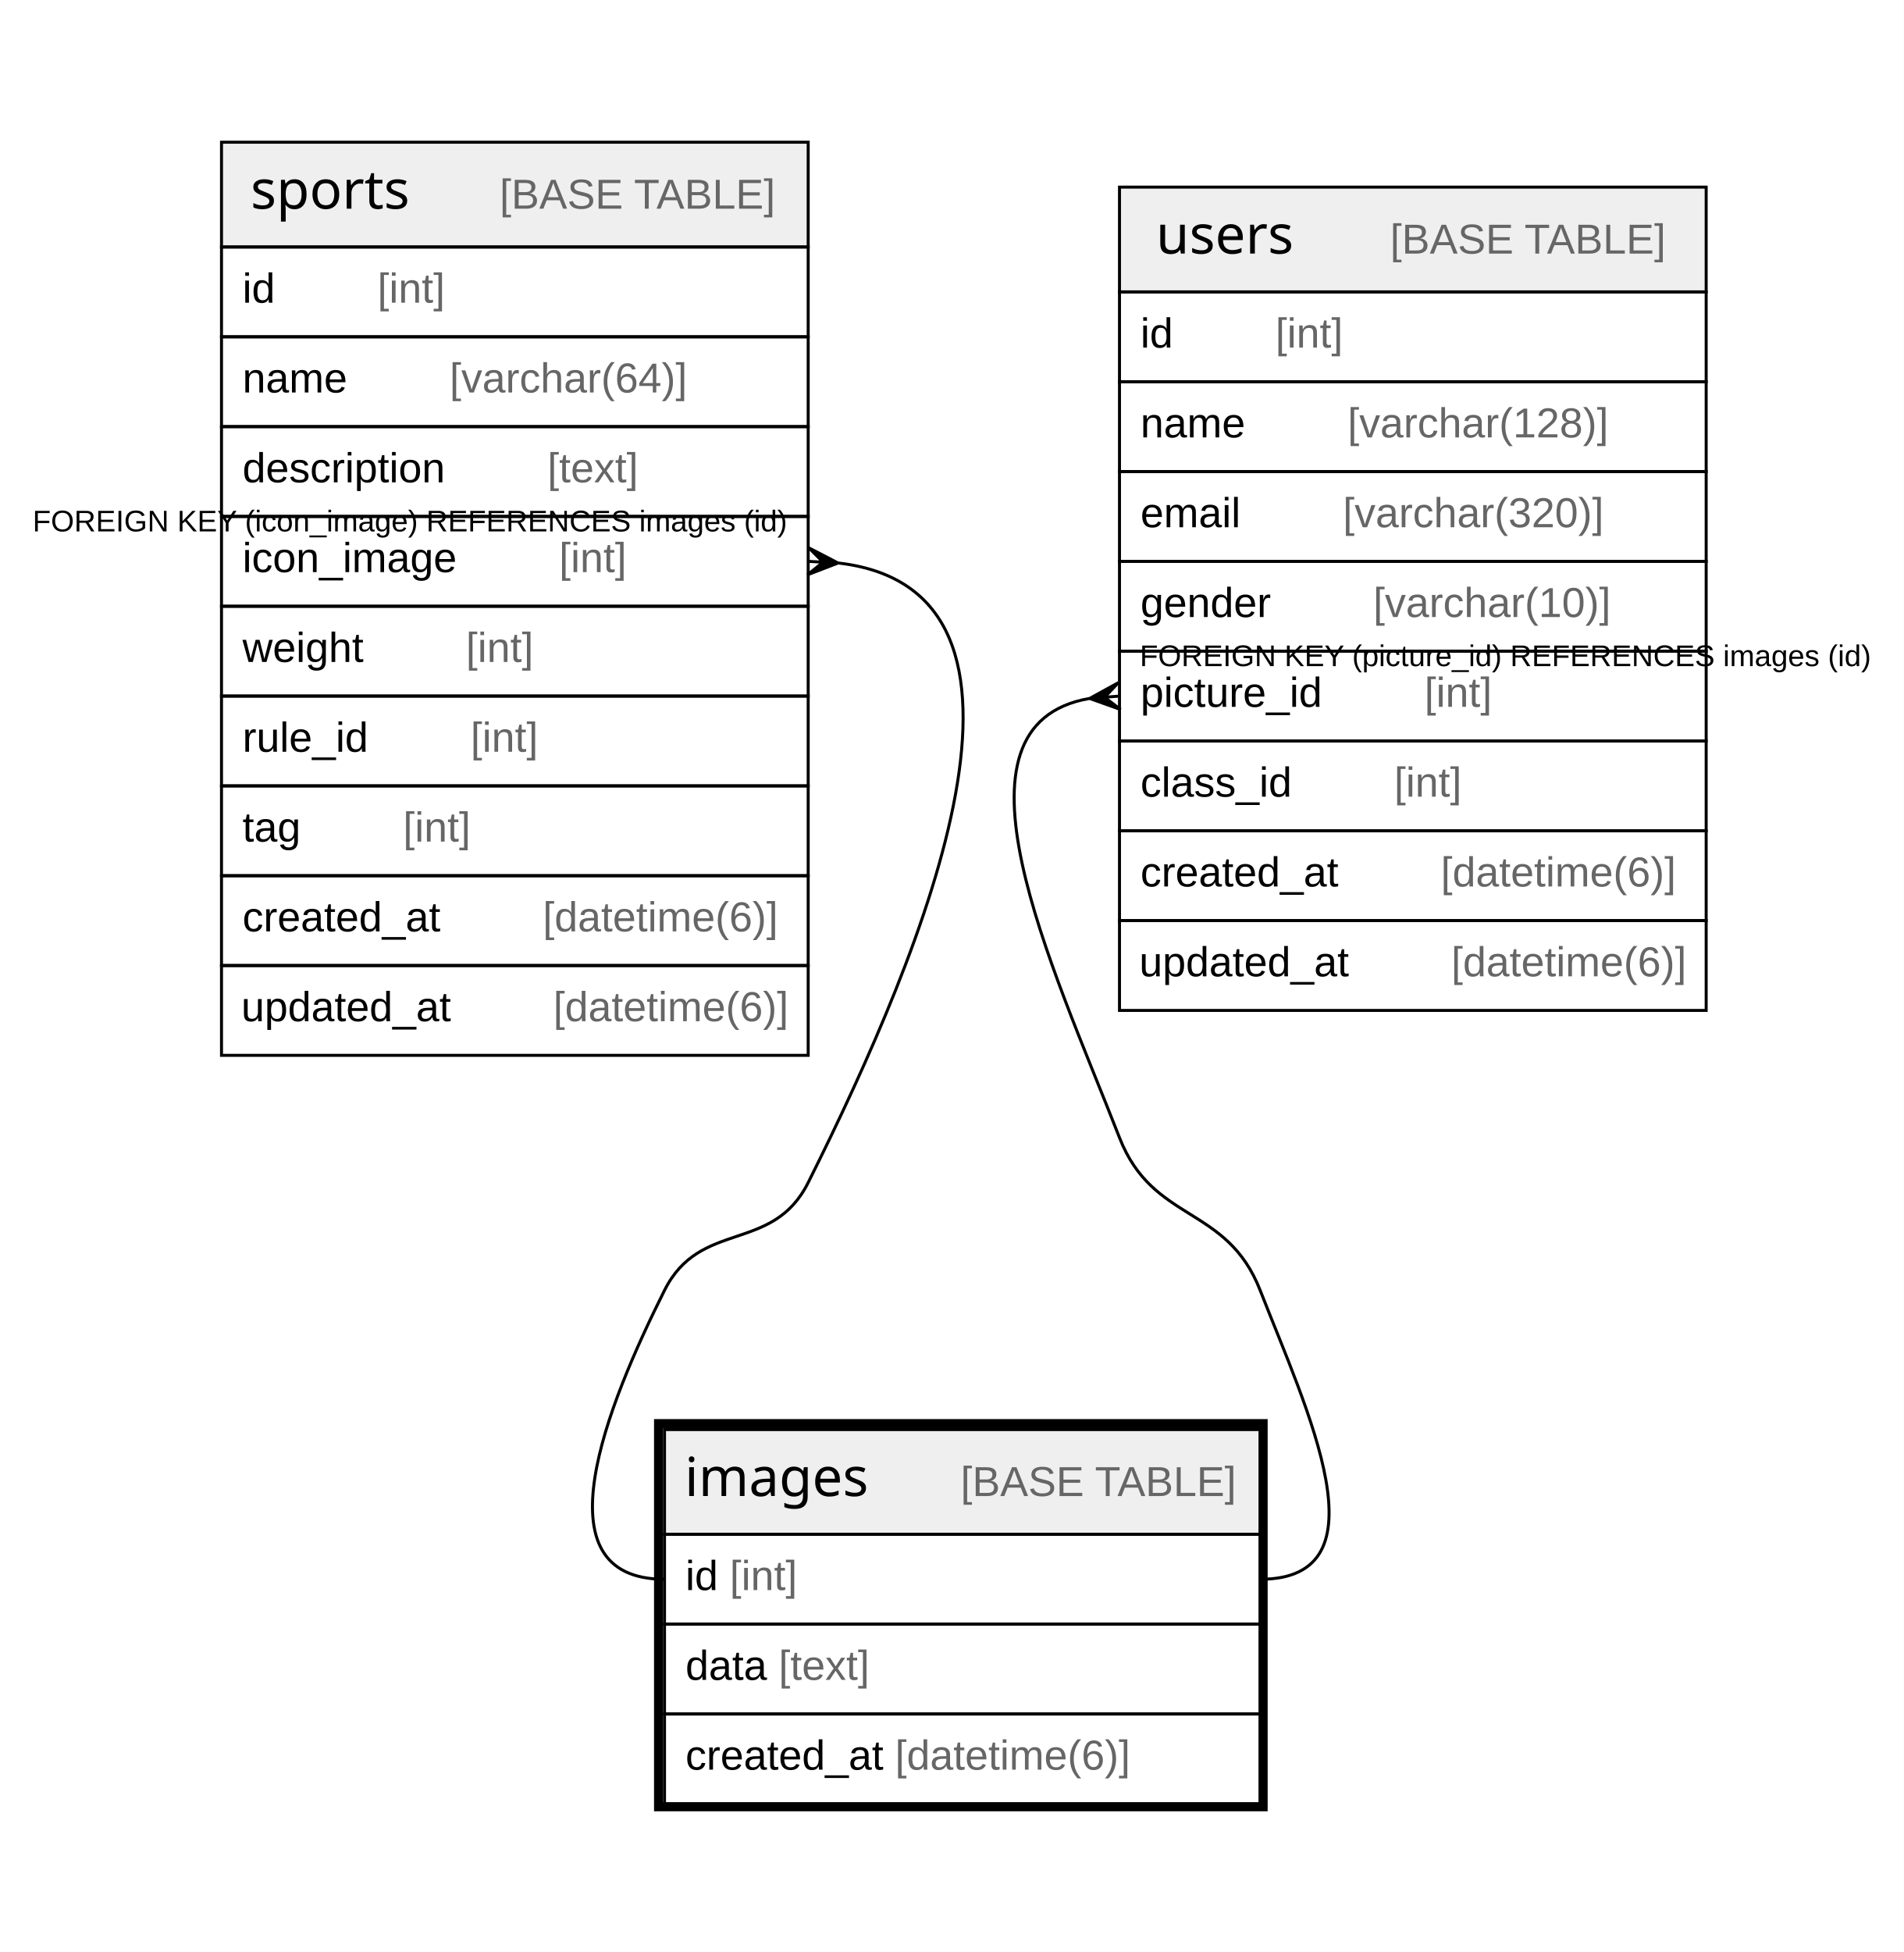
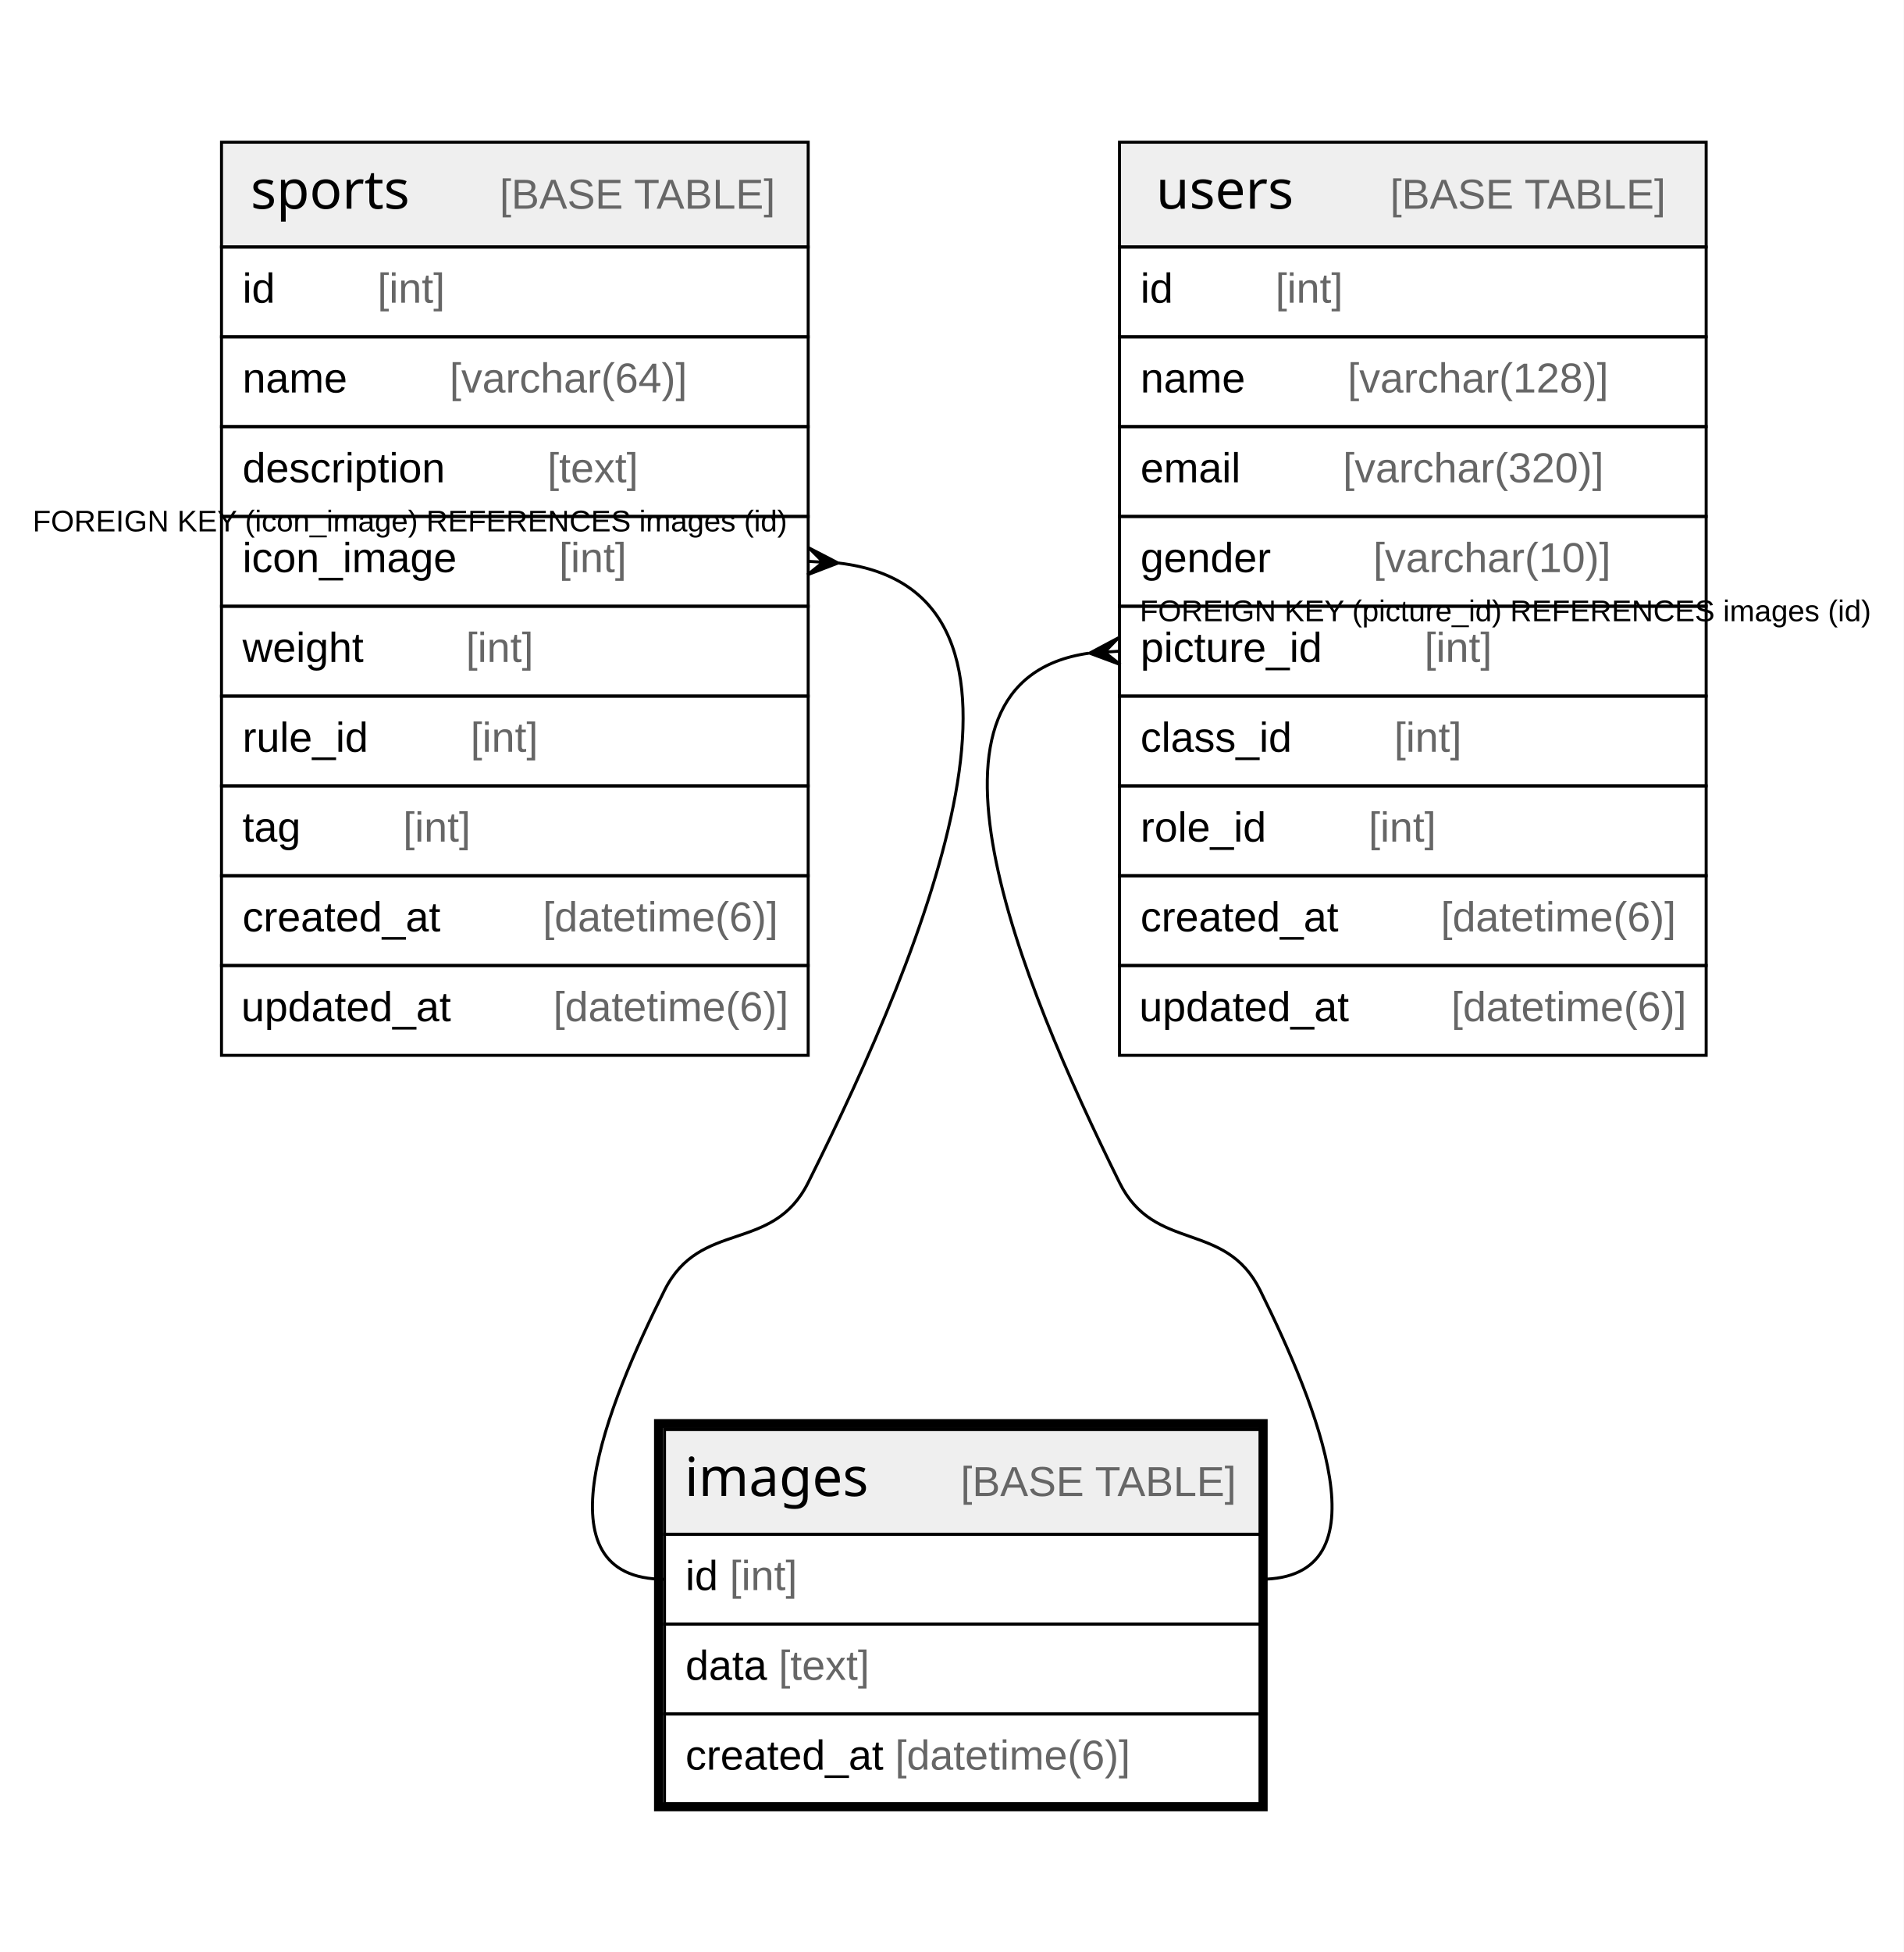
<svg xmlns="http://www.w3.org/2000/svg" width="636pt" height="652pt" viewBox="0.00 0.00 636.00 652.00">
  <g id="graph0" class="graph" transform="scale(1 1) rotate(0) translate(4 648)">
    <polygon fill="#ffffff" stroke="transparent" points="-4,4 -4,-648 632,-648 632,4 -4,4" />
    <g id="node1" class="node">
      <polygon fill="#efefef" stroke="transparent" points="218,-135.5 218,-170.5 417,-170.5 417,-135.5 218,-135.5" />
      <polygon fill="none" stroke="#000000" points="218,-135.5 218,-170.5 417,-170.5 417,-135.5 218,-135.5" />
      <text text-anchor="start" x="224.714" y="-148.3" font-family="Arial Bold" font-size="18.00" fill="#000000">images</text>
      <text text-anchor="start" x="282.719" y="-148.3" font-family="Arial" font-size="14.00" fill="#000000">    </text>
      <text text-anchor="start" x="316.923" y="-148.3" font-family="Arial" font-size="14.00" fill="#666666">[BASE TABLE]</text>
      <polygon fill="none" stroke="#000000" points="218,-105.5 218,-135.5 417,-135.5 417,-105.5 218,-105.5" />
      <text text-anchor="start" x="225" y="-116.9" font-family="Arial" font-size="14.00" fill="#000000">id </text>
      <text text-anchor="start" x="239.78" y="-116.9" font-family="Arial" font-size="14.00" fill="#666666">[int]</text>
      <polygon fill="none" stroke="#000000" points="218,-75.5 218,-105.5 417,-105.5 417,-75.5 218,-75.5" />
      <text text-anchor="start" x="225" y="-86.9" font-family="Arial" font-size="14.00" fill="#000000">data </text>
      <text text-anchor="start" x="256.129" y="-86.9" font-family="Arial" font-size="14.00" fill="#666666">[text]</text>
      <polygon fill="none" stroke="#000000" points="218,-45.5 218,-75.5 417,-75.5 417,-45.5 218,-45.5" />
      <text text-anchor="start" x="225" y="-56.9" font-family="Arial" font-size="14.00" fill="#000000">created_at </text>
      <text text-anchor="start" x="295.028" y="-56.9" font-family="Arial" font-size="14.00" fill="#666666">[datetime(6)]</text>
      <polygon fill="none" stroke="#000000" stroke-width="3" points="216,-44.5 216,-172.5 418,-172.5 418,-44.5 216,-44.5" />
    </g>
    <g id="node2" class="node">
      <polygon fill="#efefef" stroke="transparent" points="70,-565.5 70,-600.5 266,-600.5 266,-565.5 70,-565.5" />
      <polygon fill="none" stroke="#000000" points="70,-565.5 70,-600.5 266,-600.5 266,-565.5 70,-565.5" />
      <text text-anchor="start" x="79.713" y="-578.3" font-family="Arial Bold" font-size="18.00" fill="#000000">sports</text>
      <text text-anchor="start" x="128.719" y="-578.3" font-family="Arial" font-size="14.00" fill="#000000">    </text>
      <text text-anchor="start" x="162.924" y="-578.3" font-family="Arial" font-size="14.00" fill="#666666">[BASE TABLE]</text>
      <polygon fill="none" stroke="#000000" points="70,-535.5 70,-565.5 266,-565.5 266,-535.5 70,-535.5" />
      <text text-anchor="start" x="77" y="-546.9" font-family="Arial" font-size="14.00" fill="#000000">id    </text>
      <text text-anchor="start" x="122.094" y="-546.9" font-family="Arial" font-size="14.00" fill="#666666">[int]</text>
      <polygon fill="none" stroke="#000000" points="70,-505.5 70,-535.5 266,-535.5 266,-505.5 70,-505.5" />
      <text text-anchor="start" x="77" y="-516.9" font-family="Arial" font-size="14.00" fill="#000000">name    </text>
      <text text-anchor="start" x="146.213" y="-516.9" font-family="Arial" font-size="14.00" fill="#666666">[varchar(64)]</text>
      <polygon fill="none" stroke="#000000" points="70,-475.5 70,-505.5 266,-505.5 266,-475.5 70,-475.5" />
      <text text-anchor="start" x="77" y="-486.9" font-family="Arial" font-size="14.00" fill="#000000">description    </text>
      <text text-anchor="start" x="178.882" y="-486.9" font-family="Arial" font-size="14.00" fill="#666666">[text]</text>
      <polygon fill="none" stroke="#000000" points="70,-445.5 70,-475.5 266,-475.5 266,-445.5 70,-445.5" />
      <text text-anchor="start" x="77" y="-456.9" font-family="Arial" font-size="14.00" fill="#000000">icon_image    </text>
      <text text-anchor="start" x="182.774" y="-456.9" font-family="Arial" font-size="14.00" fill="#666666">[int]</text>
      <polygon fill="none" stroke="#000000" points="70,-415.5 70,-445.5 266,-445.5 266,-415.5 70,-415.5" />
      <text text-anchor="start" x="77" y="-426.9" font-family="Arial" font-size="14.00" fill="#000000">weight    </text>
      <text text-anchor="start" x="151.656" y="-426.9" font-family="Arial" font-size="14.00" fill="#666666">[int]</text>
      <polygon fill="none" stroke="#000000" points="70,-385.5 70,-415.5 266,-415.5 266,-385.5 70,-385.5" />
      <text text-anchor="start" x="77" y="-396.9" font-family="Arial" font-size="14.00" fill="#000000">rule_id    </text>
      <text text-anchor="start" x="153.209" y="-396.9" font-family="Arial" font-size="14.00" fill="#666666">[int]</text>
      <polygon fill="none" stroke="#000000" points="70,-355.5 70,-385.5 266,-385.5 266,-355.5 70,-355.5" />
      <text text-anchor="start" x="77" y="-366.9" font-family="Arial" font-size="14.00" fill="#000000">tag    </text>
      <text text-anchor="start" x="130.661" y="-366.9" font-family="Arial" font-size="14.00" fill="#666666">[int]</text>
      <polygon fill="none" stroke="#000000" points="70,-325.5 70,-355.5 266,-355.5 266,-325.5 70,-325.5" />
      <text text-anchor="start" x="77" y="-336.9" font-family="Arial" font-size="14.00" fill="#000000">created_at    </text>
      <text text-anchor="start" x="177.342" y="-336.9" font-family="Arial" font-size="14.00" fill="#666666">[datetime(6)]</text>
      <polygon fill="none" stroke="#000000" points="70,-295.5 70,-325.5 266,-325.5 266,-295.5 70,-295.5" />
      <text text-anchor="start" x="76.595" y="-306.9" font-family="Arial" font-size="14.00" fill="#000000">updated_at    </text>
      <text text-anchor="start" x="180.841" y="-306.9" font-family="Arial" font-size="14.00" fill="#666666">[datetime(6)]</text>
    </g>
    <g id="edge1" class="edge">
      <path fill="none" stroke="#000000" d="M276.161,-459.938C354.254,-450.798 305.632,-332.264 266,-253 254.074,-229.149 229.926,-240.851 218,-217 198.82,-178.639 175.111,-120.5 218,-120.5" />
      <polygon fill="#000000" stroke="#000000" points="275.985,-459.947 265.751,-456.007 270.992,-460.224 266,-460.5 266,-460.5 266,-460.5 270.992,-460.224 266.249,-464.993 275.985,-459.947 275.985,-459.947" />
      <text text-anchor="start" x="6.888" y="-470.5" font-family="Arial" font-size="10.00" fill="#000000">FOREIGN KEY (icon_image) REFERENCES images (id)</text>
    </g>
    <g id="node3" class="node">
-       <polygon fill="#efefef" stroke="transparent" points="370,-550.5 370,-585.5 566,-585.5 566,-550.5 370,-550.5" />
-       <polygon fill="none" stroke="#000000" points="370,-550.5 370,-585.5 566,-585.5 566,-550.5 370,-550.5" />
-       <text text-anchor="start" x="382.214" y="-563.3" font-family="Arial Bold" font-size="18.00" fill="#000000">users</text>
-       <text text-anchor="start" x="426.218" y="-563.3" font-family="Arial" font-size="14.00" fill="#000000">    </text>
-       <text text-anchor="start" x="460.423" y="-563.3" font-family="Arial" font-size="14.00" fill="#666666">[BASE TABLE]</text>
-       <polygon fill="none" stroke="#000000" points="370,-520.5 370,-550.5 566,-550.5 566,-520.5 370,-520.5" />
-       <text text-anchor="start" x="377" y="-531.9" font-family="Arial" font-size="14.00" fill="#000000">id    </text>
-       <text text-anchor="start" x="422.094" y="-531.9" font-family="Arial" font-size="14.00" fill="#666666">[int]</text>
-       <polygon fill="none" stroke="#000000" points="370,-490.5 370,-520.5 566,-520.5 566,-490.5 370,-490.5" />
-       <text text-anchor="start" x="377" y="-501.9" font-family="Arial" font-size="14.00" fill="#000000">name    </text>
-       <text text-anchor="start" x="446.213" y="-501.9" font-family="Arial" font-size="14.00" fill="#666666">[varchar(128)]</text>
-       <polygon fill="none" stroke="#000000" points="370,-460.5 370,-490.5 566,-490.5 566,-460.5 370,-460.5" />
-       <text text-anchor="start" x="377" y="-471.9" font-family="Arial" font-size="14.00" fill="#000000">email    </text>
-       <text text-anchor="start" x="444.644" y="-471.9" font-family="Arial" font-size="14.00" fill="#666666">[varchar(320)]</text>
-       <polygon fill="none" stroke="#000000" points="370,-430.5 370,-460.5 566,-460.5 566,-430.5 370,-430.5" />
-       <text text-anchor="start" x="377" y="-441.9" font-family="Arial" font-size="14.00" fill="#000000">gender    </text>
-       <text text-anchor="start" x="454.778" y="-441.9" font-family="Arial" font-size="14.00" fill="#666666">[varchar(10)]</text>
-       <polygon fill="none" stroke="#000000" points="370,-400.5 370,-430.5 566,-430.5 566,-400.5 370,-400.5" />
-       <text text-anchor="start" x="377" y="-411.9" font-family="Arial" font-size="14.00" fill="#000000">picture_id    </text>
-       <text text-anchor="start" x="471.882" y="-411.9" font-family="Arial" font-size="14.00" fill="#666666">[int]</text>
-       <polygon fill="none" stroke="#000000" points="370,-370.5 370,-400.5 566,-400.5 566,-370.5 370,-370.5" />
-       <text text-anchor="start" x="377" y="-381.9" font-family="Arial" font-size="14.00" fill="#000000">class_id    </text>
-       <text text-anchor="start" x="461.766" y="-381.9" font-family="Arial" font-size="14.00" fill="#666666">[int]</text>
-       <polygon fill="none" stroke="#000000" points="370,-340.5 370,-370.5 566,-370.5 566,-340.5 370,-340.5" />
-       <text text-anchor="start" x="377" y="-351.9" font-family="Arial" font-size="14.00" fill="#000000">created_at    </text>
-       <text text-anchor="start" x="477.342" y="-351.9" font-family="Arial" font-size="14.00" fill="#666666">[datetime(6)]</text>
-       <polygon fill="none" stroke="#000000" points="370,-310.5 370,-340.5 566,-340.5 566,-310.5 370,-310.5" />
-       <text text-anchor="start" x="376.595" y="-321.9" font-family="Arial" font-size="14.00" fill="#000000">updated_at    </text>
-       <text text-anchor="start" x="480.841" y="-321.9" font-family="Arial" font-size="14.00" fill="#666666">[datetime(6)]</text>
+       <polygon fill="#efefef" stroke="transparent" points="370,-565.5 370,-600.5 566,-600.5 566,-565.5 370,-565.5" />
+       <polygon fill="none" stroke="#000000" points="370,-565.5 370,-600.5 566,-600.5 566,-565.5 370,-565.5" />
+       <text text-anchor="start" x="382.214" y="-578.3" font-family="Arial Bold" font-size="18.00" fill="#000000">users</text>
+       <text text-anchor="start" x="426.218" y="-578.3" font-family="Arial" font-size="14.00" fill="#000000">    </text>
+       <text text-anchor="start" x="460.423" y="-578.3" font-family="Arial" font-size="14.00" fill="#666666">[BASE TABLE]</text>
+       <polygon fill="none" stroke="#000000" points="370,-535.5 370,-565.5 566,-565.5 566,-535.5 370,-535.5" />
+       <text text-anchor="start" x="377" y="-546.9" font-family="Arial" font-size="14.00" fill="#000000">id    </text>
+       <text text-anchor="start" x="422.094" y="-546.9" font-family="Arial" font-size="14.00" fill="#666666">[int]</text>
+       <polygon fill="none" stroke="#000000" points="370,-505.5 370,-535.5 566,-535.5 566,-505.5 370,-505.5" />
+       <text text-anchor="start" x="377" y="-516.9" font-family="Arial" font-size="14.00" fill="#000000">name    </text>
+       <text text-anchor="start" x="446.213" y="-516.9" font-family="Arial" font-size="14.00" fill="#666666">[varchar(128)]</text>
+       <polygon fill="none" stroke="#000000" points="370,-475.5 370,-505.5 566,-505.5 566,-475.5 370,-475.5" />
+       <text text-anchor="start" x="377" y="-486.9" font-family="Arial" font-size="14.00" fill="#000000">email    </text>
+       <text text-anchor="start" x="444.644" y="-486.9" font-family="Arial" font-size="14.00" fill="#666666">[varchar(320)]</text>
+       <polygon fill="none" stroke="#000000" points="370,-445.5 370,-475.5 566,-475.5 566,-445.5 370,-445.5" />
+       <text text-anchor="start" x="377" y="-456.9" font-family="Arial" font-size="14.00" fill="#000000">gender    </text>
+       <text text-anchor="start" x="454.778" y="-456.9" font-family="Arial" font-size="14.00" fill="#666666">[varchar(10)]</text>
+       <polygon fill="none" stroke="#000000" points="370,-415.5 370,-445.5 566,-445.5 566,-415.5 370,-415.5" />
+       <text text-anchor="start" x="377" y="-426.9" font-family="Arial" font-size="14.00" fill="#000000">picture_id    </text>
+       <text text-anchor="start" x="471.882" y="-426.9" font-family="Arial" font-size="14.00" fill="#666666">[int]</text>
+       <polygon fill="none" stroke="#000000" points="370,-385.5 370,-415.5 566,-415.5 566,-385.5 370,-385.5" />
+       <text text-anchor="start" x="377" y="-396.9" font-family="Arial" font-size="14.00" fill="#000000">class_id    </text>
+       <text text-anchor="start" x="461.766" y="-396.9" font-family="Arial" font-size="14.00" fill="#666666">[int]</text>
+       <polygon fill="none" stroke="#000000" points="370,-355.5 370,-385.5 566,-385.5 566,-355.5 370,-355.5" />
+       <text text-anchor="start" x="377" y="-366.9" font-family="Arial" font-size="14.00" fill="#000000">role_id    </text>
+       <text text-anchor="start" x="453.209" y="-366.9" font-family="Arial" font-size="14.00" fill="#666666">[int]</text>
+       <polygon fill="none" stroke="#000000" points="370,-325.5 370,-355.5 566,-355.5 566,-325.5 370,-325.5" />
+       <text text-anchor="start" x="377" y="-336.9" font-family="Arial" font-size="14.00" fill="#000000">created_at    </text>
+       <text text-anchor="start" x="477.342" y="-336.9" font-family="Arial" font-size="14.00" fill="#666666">[datetime(6)]</text>
+       <polygon fill="none" stroke="#000000" points="370,-295.5 370,-325.5 566,-325.5 566,-295.5 370,-295.5" />
+       <text text-anchor="start" x="376.595" y="-306.9" font-family="Arial" font-size="14.00" fill="#000000">updated_at    </text>
+       <text text-anchor="start" x="480.841" y="-306.9" font-family="Arial" font-size="14.00" fill="#666666">[datetime(6)]</text>
    </g>
    <g id="edge2" class="edge">
-       <path fill="none" stroke="#000000" d="M359.87,-414.688C309.112,-405.79 347.504,-325.606 370,-268 381.213,-239.288 405.787,-245.712 417,-217 432.601,-177.049 459.889,-120.5 417,-120.5" />
-       <polygon fill="#000000" stroke="#000000" points="360.032,-414.701 369.641,-419.986 365.016,-415.101 370,-415.5 370,-415.5 370,-415.5 365.016,-415.101 370.359,-411.014 360.032,-414.701 360.032,-414.701" />
-       <text text-anchor="start" x="376.777" y="-425.5" font-family="Arial" font-size="10.00" fill="#000000">FOREIGN KEY (picture_id) REFERENCES images (id)</text>
+       <path fill="none" stroke="#000000" d="M359.702,-429.811C295.213,-420.57 336.715,-320.422 370,-253 381.648,-229.406 405.352,-240.594 417,-217 435.986,-178.542 459.889,-120.5 417,-120.5" />
+       <polygon fill="#000000" stroke="#000000" points="360.022,-429.832 369.7,-434.99 365.011,-430.166 370,-430.5 370,-430.5 370,-430.5 365.011,-430.166 370.3,-426.01 360.022,-429.832 360.022,-429.832" />
+       <text text-anchor="start" x="376.777" y="-440.5" font-family="Arial" font-size="10.00" fill="#000000">FOREIGN KEY (picture_id) REFERENCES images (id)</text>
    </g>
  </g>
</svg>
